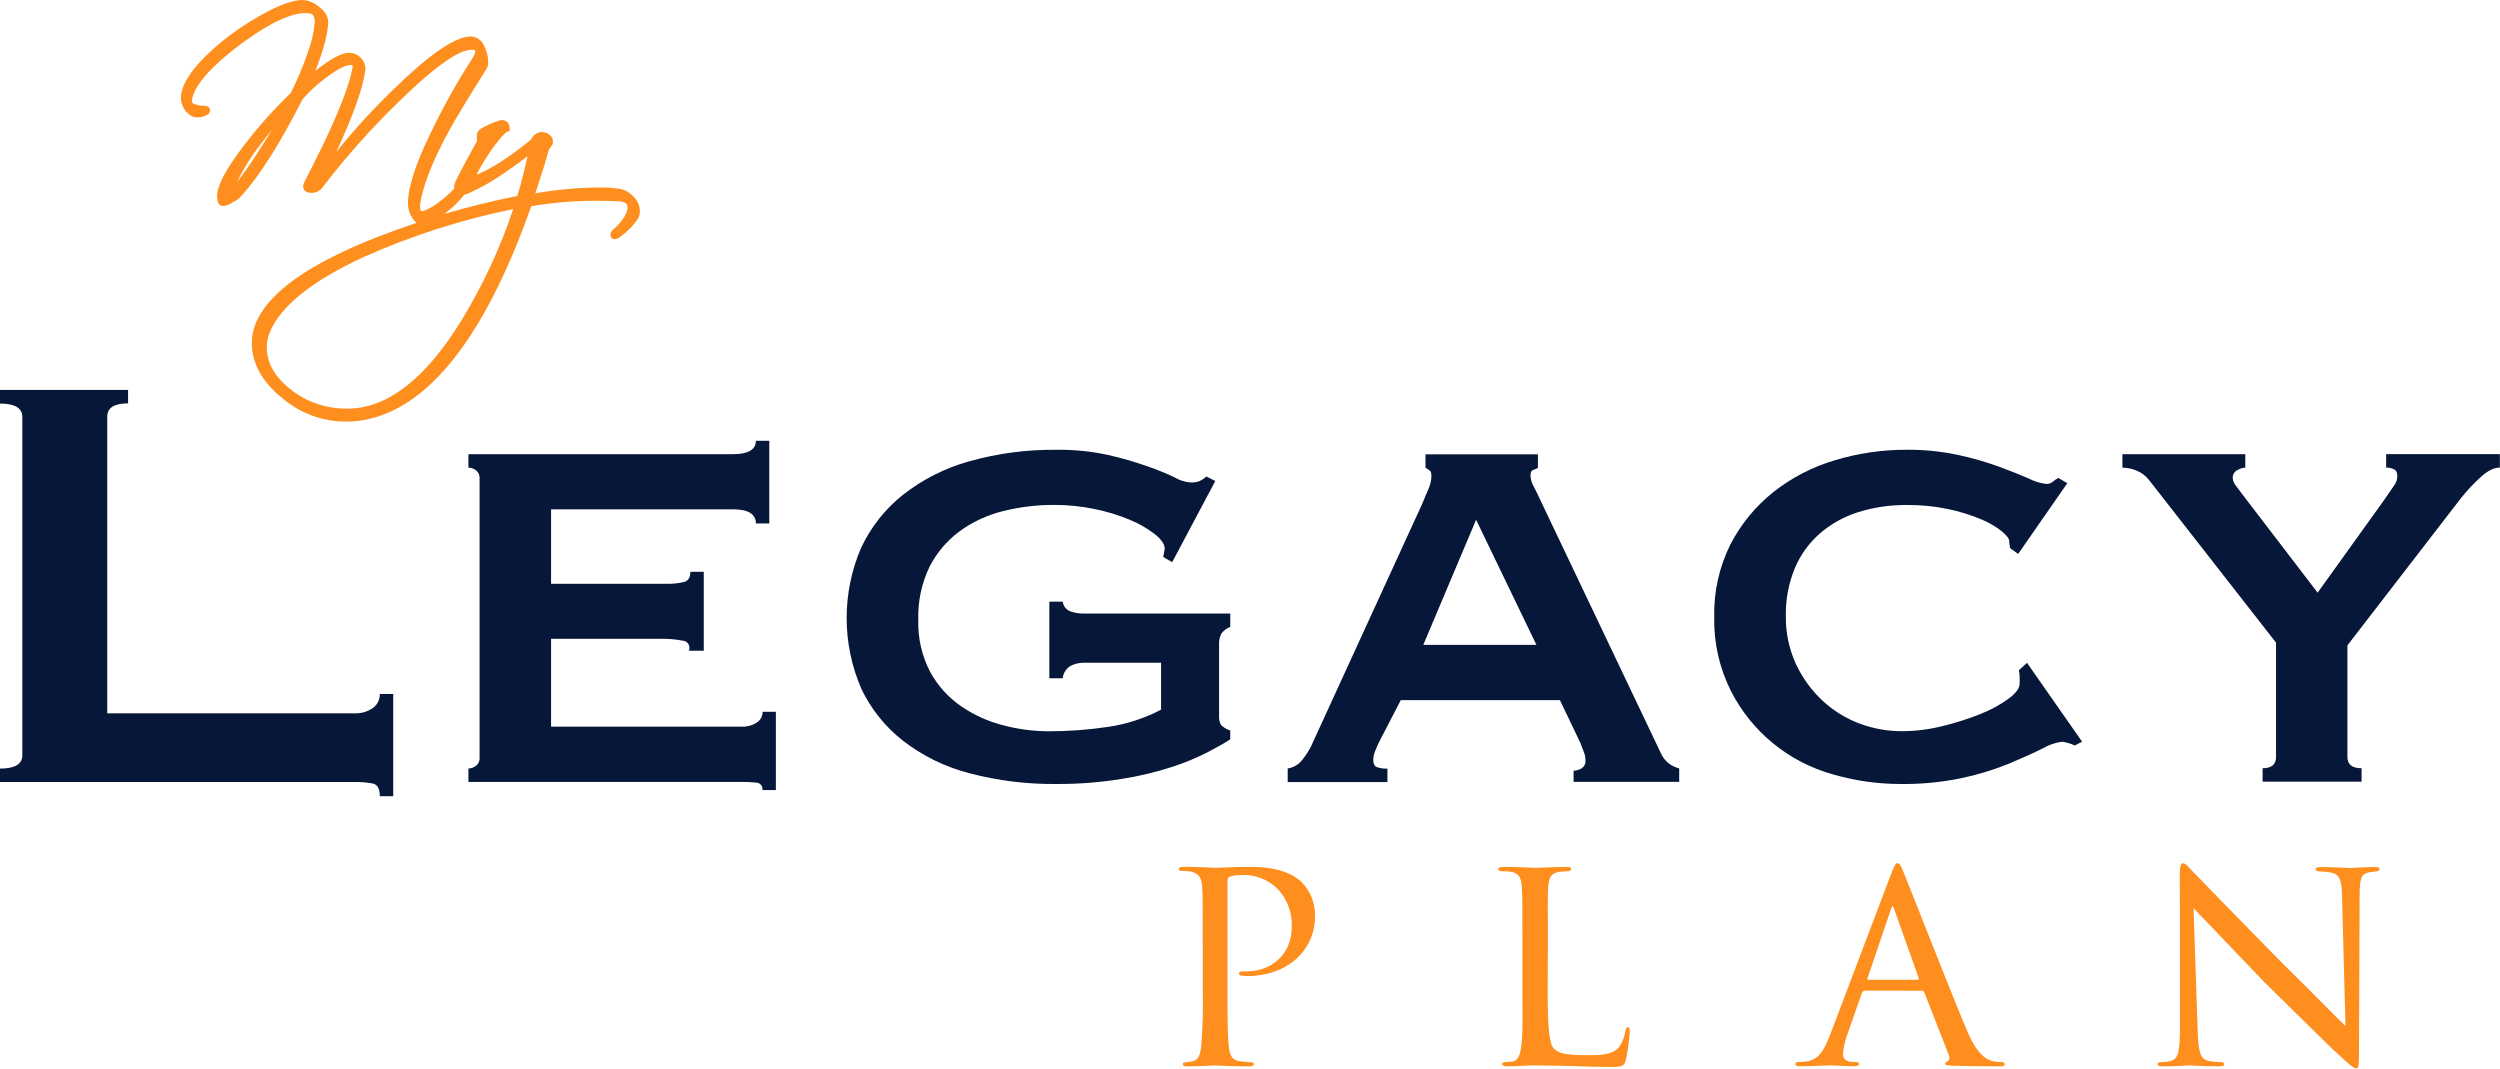
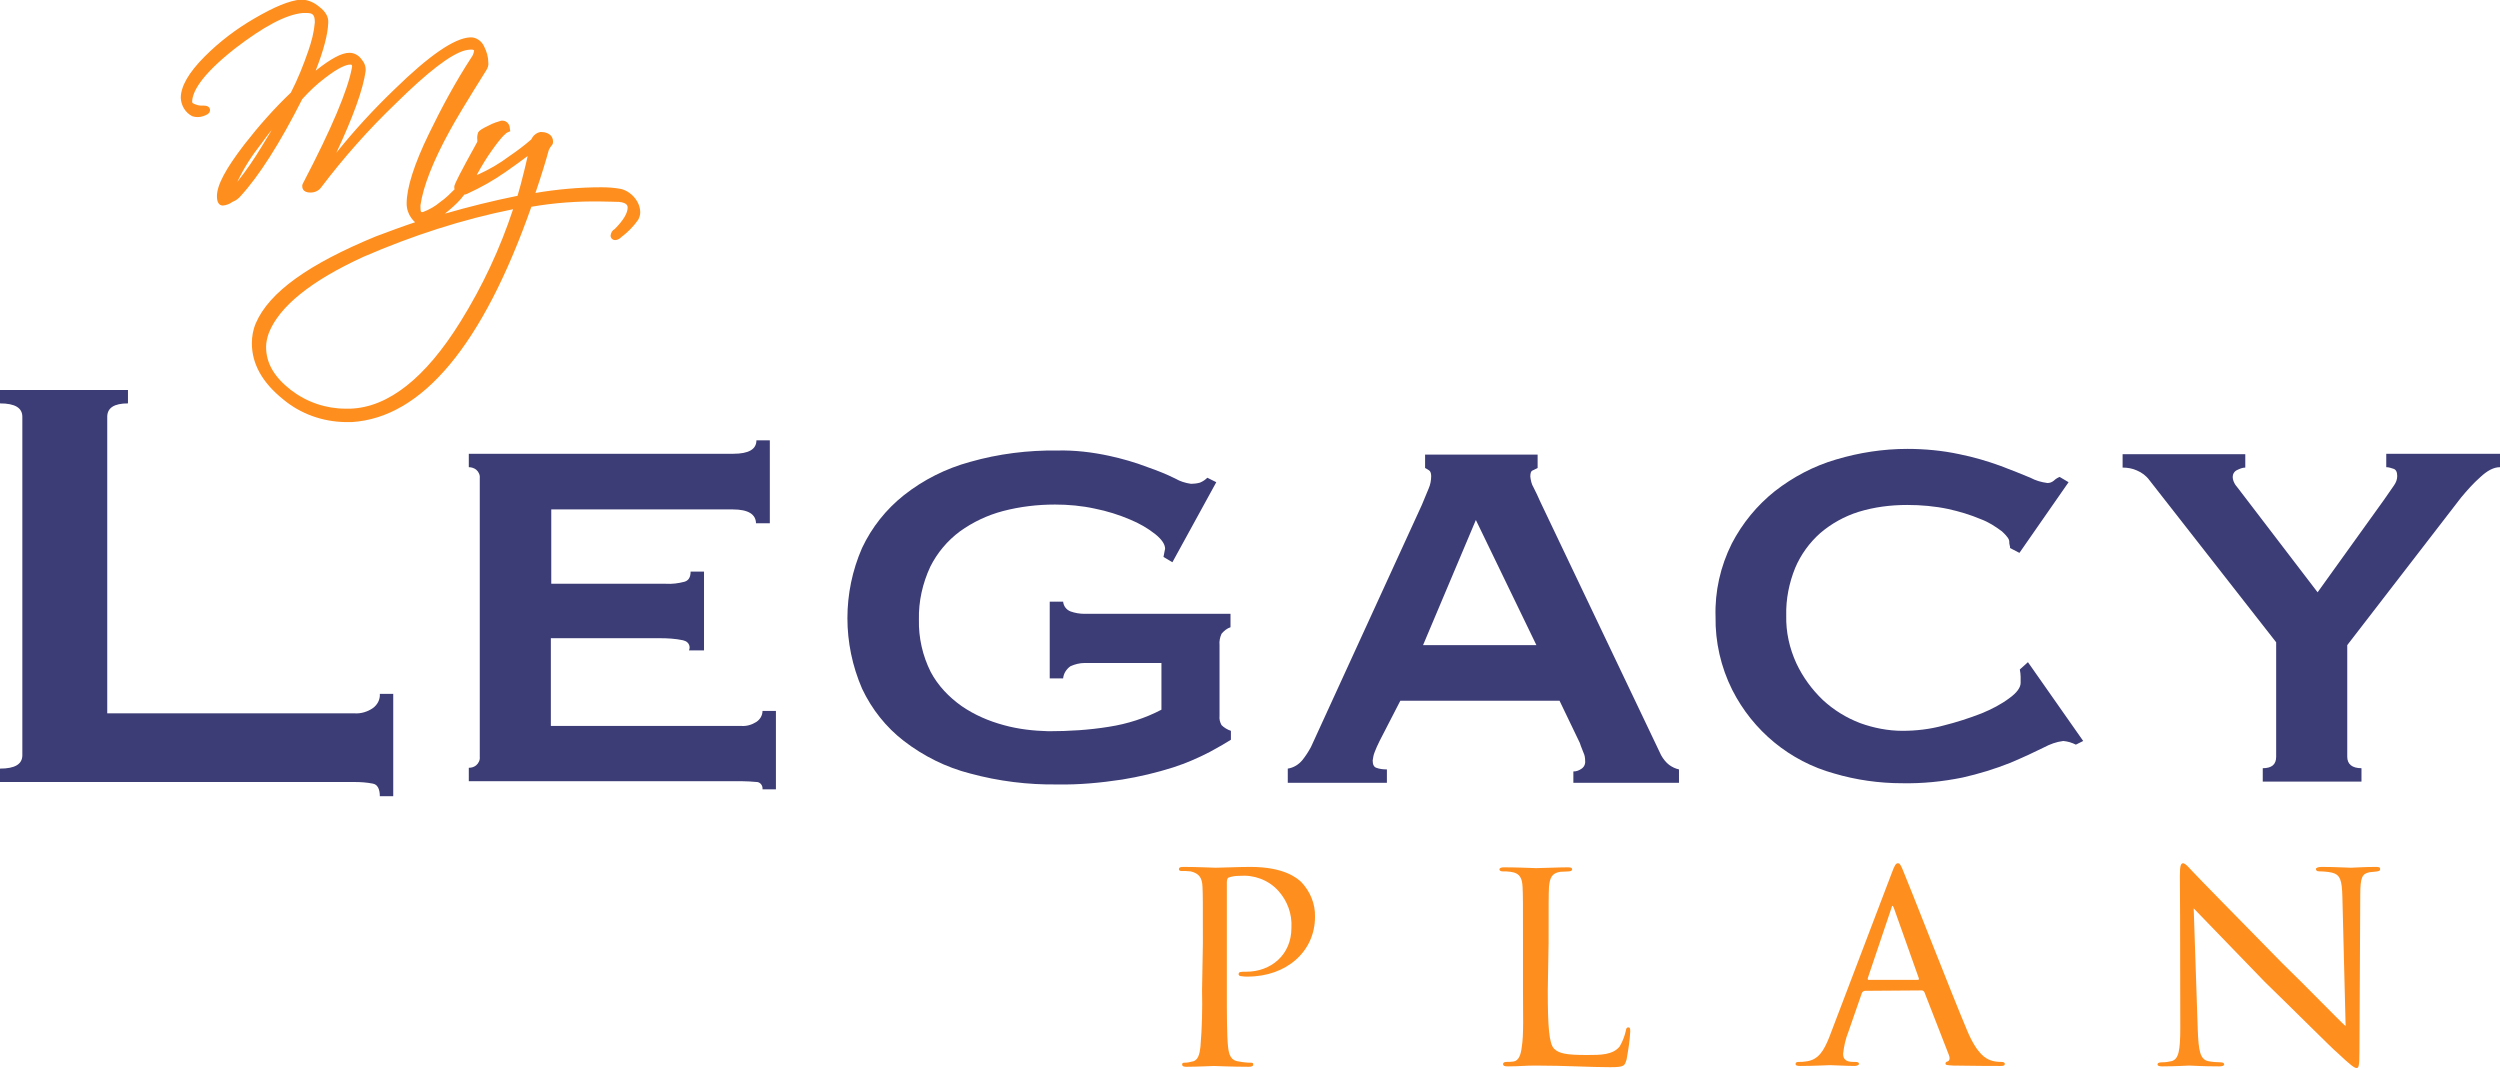
- <svg xmlns="http://www.w3.org/2000/svg" viewBox="0 0 615.44 262.97">
-   <defs>
-     <style>.cls-1{isolation:isolate;}.cls-2{fill:#061739;}.cls-3{fill:#fe8e1e;}</style>
-   </defs>
-   <g id="Layer_2" data-name="Layer 2">
-     <g id="Layer_1-2" data-name="Layer 1">
-       <g id="Layer_2-2" data-name="Layer 2">
-         <g id="Layer_1-2-2" data-name="Layer 1-2">
-           <g class="cls-1">
-             <path class="cls-2" d="M93.5,196q0-2.75-1.74-3.12a22.39,22.39,0,0,0-4.49-.37H0v-3.3q5.5,0,5.5-3.3V102.65q0-3.3-5.5-3.3V96H31.53v3.3q-5.14,0-5.13,3.3v73H87.27a7.37,7.37,0,0,0,4.49-1.28,4.1,4.1,0,0,0,1.74-3.48h3.3V196Z" />
-             <path class="cls-2" d="M186.08,128.86q0-3.48-5.68-3.48H135.66v18.33H163.9a16.68,16.68,0,0,0,4.58-.46q1.47-.46,1.47-2.48h3.3v19.43h-3.67a1.76,1.76,0,0,0-1.47-2.48,27.33,27.33,0,0,0-5.68-.46H135.66v21.63H182.6a6.32,6.32,0,0,0,3.67-1,3.09,3.09,0,0,0,1.47-2.66H191V194.5h-3.3a1.59,1.59,0,0,0-1.47-1.83,30.25,30.25,0,0,0-3.67-.18H115.31v-3.3a3.17,3.17,0,0,0,1.83-.64,2.39,2.39,0,0,0,.92-2.11V117.86a2.4,2.4,0,0,0-.92-2.11,3.19,3.19,0,0,0-1.83-.64v-3.3H180.4q5.68,0,5.68-3.3h3.3v20.35Z" />
-             <path class="cls-2" d="M288.56,138.4l-2.2-1.28q.37-1.83.37-2,0-1.65-2.38-3.58a26.63,26.63,0,0,0-6.23-3.58,45.79,45.79,0,0,0-8.71-2.66,48.31,48.31,0,0,0-9.81-1,51.35,51.35,0,0,0-12.83,1.56,30.45,30.45,0,0,0-10.63,5,24.86,24.86,0,0,0-7.33,8.71,28.08,28.08,0,0,0-2.75,13A26.08,26.08,0,0,0,229,165.44a24.68,24.68,0,0,0,7.61,8.43,32.43,32.43,0,0,0,10.36,4.68,43.82,43.82,0,0,0,11,1.47,97.18,97.18,0,0,0,14.94-1.1,40.69,40.69,0,0,0,12.92-4.22V163.15H266.93a7,7,0,0,0-3.48.83,4,4,0,0,0-1.83,3h-3.3V148.11h3.3a2.93,2.93,0,0,0,1.83,2.38,9.94,9.94,0,0,0,3.48.55h35.93v3.3a4.71,4.71,0,0,0-2.2,1.65,5.46,5.46,0,0,0-.55,2.75v17.42a4.14,4.14,0,0,0,.46,2.29,5.4,5.4,0,0,0,2.29,1.38V182q-1.65,1.1-5.22,3a59.27,59.27,0,0,1-9,3.76,80.29,80.29,0,0,1-12.56,3A97.64,97.64,0,0,1,260.14,193a80.84,80.84,0,0,1-21.54-2.66,45.15,45.15,0,0,1-16.32-8A35.69,35.69,0,0,1,212,169.47a43.77,43.77,0,0,1,0-34.65,36.55,36.55,0,0,1,10.27-13,46.69,46.69,0,0,1,16.32-8.25,76,76,0,0,1,21.54-2.84A56,56,0,0,1,272.79,112a84.47,84.47,0,0,1,9.53,2.75,59.8,59.8,0,0,1,6.78,2.75,9.81,9.81,0,0,0,3.85,1.28,6.64,6.64,0,0,0,2.2-.28,7,7,0,0,0,1.83-1.19l2.2,1.1Z" />
-             <path class="cls-2" d="M317,189.18a5.56,5.56,0,0,0,3.58-2.11,19,19,0,0,0,2.11-3.21L350,124.28q1.1-2.56,1.74-4.12a7.93,7.93,0,0,0,.64-3c0-.73-.16-1.19-.46-1.37s-.64-.4-1-.64v-3.3h27.68v3.3a4.14,4.14,0,0,1-1.19.55c-.43.12-.64.61-.64,1.47a5.92,5.92,0,0,0,.83,2.66q.82,1.56,1.74,3.58L409,185.7a6.66,6.66,0,0,0,2,2.38,8.35,8.35,0,0,0,2.38,1.1v3.3h-26v-2.75a4,4,0,0,0,1.92-.55,2.09,2.09,0,0,0,1-2,5.4,5.4,0,0,0-.37-2q-.37-.91-.92-2.38l-5-10.45H344.84l-5.13,9.9q-.74,1.47-1.19,2.66a6,6,0,0,0-.46,2.11c0,1,.3,1.59.92,1.83a7.06,7.06,0,0,0,2.57.37v3.3H317Zm61.23-30.43-14.85-30.8-13,30.8Z" />
-             <path class="cls-2" d="M494.81,134.91a3.05,3.05,0,0,0-.09-.73,3.78,3.78,0,0,1-.09-.92q0-.92-1.83-2.47a21.22,21.22,0,0,0-5.22-3,44.27,44.27,0,0,0-8-2.47,47.13,47.13,0,0,0-10.08-1,39.05,39.05,0,0,0-12,1.74,26.89,26.89,0,0,0-9.44,5.22,23.38,23.38,0,0,0-6.23,8.62,29.54,29.54,0,0,0-2.2,11.73,27.28,27.28,0,0,0,2.48,11.82,29.2,29.2,0,0,0,6.51,9,27.43,27.43,0,0,0,9.17,5.68A29.53,29.53,0,0,0,468.22,180a41.48,41.48,0,0,0,10.08-1.28,66.73,66.73,0,0,0,9.35-3,31,31,0,0,0,6.88-3.76q2.65-2,2.66-3.67v-1.47A7.83,7.83,0,0,0,497,165l2-1.83,13.57,19.43-1.83.92a9.78,9.78,0,0,0-3.12-.92,12.72,12.72,0,0,0-4.77,1.65q-3.3,1.65-8.34,3.76a68.56,68.56,0,0,1-11.73,3.57A69.93,69.93,0,0,1,467.86,193a59.79,59.79,0,0,1-16.68-2.38A40.22,40.22,0,0,1,426.06,170,38.72,38.72,0,0,1,422,152a38.18,38.18,0,0,1,4-18,39.83,39.83,0,0,1,10.63-12.92,45,45,0,0,1,15.12-7.79,60.44,60.44,0,0,1,17.51-2.57A58.86,58.86,0,0,1,482.06,112a76.53,76.53,0,0,1,10.17,2.93q4.4,1.65,7.33,2.93a12.43,12.43,0,0,0,4.22,1.28,2.32,2.32,0,0,0,1.56-.55,6.72,6.72,0,0,1,1.38-.92l2.2,1.28-12.1,17.42Z" />
-             <path class="cls-2" d="M529.09,118.23a7.4,7.4,0,0,0-3.12-2.38,9.42,9.42,0,0,0-3.48-.73v-3.3h30.25v3.3a4.07,4.07,0,0,0-2,.64,2,2,0,0,0-1.1,1.74,3.15,3.15,0,0,0,.73,2q.73.92,1.65,2.2l18.52,24.2,16.32-22.73,2.47-3.58a4,4,0,0,0,.83-2.29c0-1-.31-1.59-.92-1.83a4.94,4.94,0,0,0-1.83-.37v-3.3h28v3.3q-2.2,0-4.86,2.47a44.26,44.26,0,0,0-4.67,5l-28,36.3v27.5q0,2.75,3.48,2.75v3.3H557v-3.3q3.3,0,3.3-2.75V158.2Z" />
+ <svg xmlns="http://www.w3.org/2000/svg" version="1.1" id="Layer_1" x="0px" y="0px" viewBox="0 0 615.4 263" style="enable-background:new 0 0 615.4 263;" xml:space="preserve">
+   <style type="text/css">
+ 	.st0{fill:#3C3C77;}
+ 	.st1{fill:#FE8E1E;}
+ </style>
+   <g id="Layer_2_1_">
+     <g id="Layer_1-2">
+       <g id="Layer_2-2">
+         <g id="Layer_1-2-2">
+           <g>
+             <path class="st0" d="M93.5,196c0-1.8-0.6-2.9-1.7-3.1c-1.5-0.3-3-0.4-4.5-0.4H0v-3.3c3.7,0,5.5-1.1,5.5-3.3v-83.3       c0-2.2-1.8-3.3-5.5-3.3V96h31.5v3.3c-3.4,0-5.1,1.1-5.1,3.3v73h60.9c1.6,0.1,3.2-0.4,4.5-1.3c1.1-0.8,1.8-2.1,1.7-3.5h3.3V196       H93.5z" />
+             <path class="st0" d="M186.1,128.9c0-2.3-1.9-3.5-5.7-3.5h-44.7v18.3h28.2c1.5,0.1,3.1-0.1,4.6-0.5c1-0.3,1.5-1.1,1.5-2.5h3.3       v19.4h-3.7c0.4-0.9,0-1.9-0.9-2.3c-0.2-0.1-0.4-0.1-0.6-0.2c-1.9-0.4-3.8-0.5-5.7-0.5h-26.8v21.6h46.9c1.3,0.1,2.6-0.3,3.7-1       c0.9-0.6,1.5-1.6,1.5-2.7h3.3v19.3h-3.3c0.1-0.9-0.5-1.7-1.3-1.8c0,0-0.1,0-0.1,0c-1.2-0.1-2.4-0.2-3.7-0.2h-67.2v-3.3       c0.7,0,1.3-0.2,1.8-0.6c0.6-0.5,1-1.3,0.9-2.1v-68.6c0.1-0.8-0.3-1.6-0.9-2.1c-0.5-0.4-1.2-0.6-1.8-0.6v-3.3h65.1       c3.8,0,5.7-1.1,5.7-3.3h3.3v20.4H186.1z" />
+             <path class="st0" d="M288.6,138.4l-2.2-1.3c0.2-1.2,0.4-1.9,0.4-2c0-1.1-0.8-2.3-2.4-3.6c-1.9-1.5-4-2.7-6.2-3.6       c-2.8-1.2-5.7-2.1-8.7-2.7c-3.2-0.7-6.5-1-9.8-1c-4.3,0-8.6,0.5-12.8,1.6c-3.8,1-7.4,2.7-10.6,5c-3.1,2.3-5.6,5.3-7.3,8.7       c-1.9,4.1-2.9,8.5-2.8,13c-0.1,4.5,0.9,8.9,2.9,12.9c1.8,3.4,4.5,6.2,7.6,8.4c3.2,2.2,6.7,3.7,10.4,4.7c3.6,1,7.3,1.4,11,1.5       c5,0,10-0.3,14.9-1.1c4.5-0.7,8.9-2.1,12.9-4.2v-11.5h-18.9c-1.2,0-2.4,0.3-3.5,0.8c-1,0.7-1.7,1.8-1.8,3h-3.3v-18.9h3.3       c0.1,1.1,0.8,2,1.8,2.4c1.1,0.4,2.3,0.6,3.5,0.6h35.9v3.3c-0.9,0.3-1.6,0.9-2.2,1.6c-0.4,0.9-0.6,1.8-0.5,2.8v17.4       c-0.1,0.8,0.1,1.6,0.5,2.3c0.6,0.6,1.4,1.1,2.3,1.4v2.2c-1.1,0.7-2.8,1.7-5.2,3c-2.9,1.5-5.9,2.8-9,3.8       c-4.1,1.3-8.3,2.3-12.6,3c-5.3,0.8-10.6,1.3-15.9,1.2c-7.3,0.1-14.5-0.8-21.5-2.7c-5.9-1.5-11.5-4.3-16.3-8       c-4.4-3.4-7.9-7.8-10.3-12.9c-4.8-11.1-4.8-23.6,0-34.6c2.4-5.1,5.9-9.5,10.3-13c4.8-3.8,10.4-6.6,16.3-8.2       c7-2,14.3-2.9,21.5-2.8c4.3-0.1,8.5,0.4,12.7,1.3c3.2,0.7,6.4,1.6,9.5,2.8c2.3,0.8,4.6,1.7,6.8,2.8c1.2,0.7,2.5,1.1,3.9,1.3       c0.7,0,1.5-0.1,2.2-0.3c0.7-0.3,1.3-0.7,1.8-1.2l2.2,1.1L288.6,138.4z" />
+             <path class="st0" d="M317,189.2c1.4-0.2,2.7-1,3.6-2.1c0.8-1,1.5-2.1,2.1-3.2l27.3-59.6c0.7-1.7,1.3-3.1,1.7-4.1       c0.4-0.9,0.6-2,0.6-3c0-0.7-0.2-1.2-0.5-1.4s-0.6-0.4-1-0.6v-3.3h27.7v3.3c-0.4,0.2-0.8,0.4-1.2,0.6c-0.4,0.1-0.6,0.6-0.6,1.5       c0.1,0.9,0.3,1.9,0.8,2.7c0.5,1,1.1,2.2,1.7,3.6l29.7,62.3c0.5,0.9,1.2,1.8,2,2.4c0.7,0.5,1.5,0.9,2.4,1.1v3.3h-26v-2.8       c0.7,0,1.3-0.2,1.9-0.6c0.7-0.4,1.1-1.2,1-2c0-0.7-0.1-1.4-0.4-2c-0.2-0.6-0.6-1.4-0.9-2.4l-5-10.4h-39.2l-5.1,9.9       c-0.5,1-0.9,1.9-1.2,2.7c-0.3,0.7-0.4,1.4-0.5,2.1c0,1,0.3,1.6,0.9,1.8c0.8,0.3,1.7,0.4,2.6,0.4v3.3H317V189.2z M378.2,158.8       l-14.9-30.8l-13,30.8H378.2z" />
+             <path class="st0" d="M494.8,134.9c0-0.2,0-0.5-0.1-0.7c-0.1-0.3-0.1-0.6-0.1-0.9c0-0.6-0.6-1.4-1.8-2.5c-1.6-1.2-3.3-2.3-5.2-3       c-2.6-1.1-5.3-1.9-8-2.5c-3.3-0.7-6.7-1-10.1-1c-4.1,0-8.1,0.5-12,1.7c-3.5,1.1-6.7,2.9-9.4,5.2c-2.7,2.4-4.8,5.3-6.2,8.6       c-1.5,3.7-2.3,7.7-2.2,11.7c-0.1,4.1,0.8,8.1,2.5,11.8c1.6,3.4,3.8,6.4,6.5,9c2.7,2.5,5.8,4.4,9.2,5.7       c3.3,1.2,6.9,1.9,10.4,1.9c3.4,0,6.8-0.4,10.1-1.3c3.2-0.8,6.3-1.8,9.4-3c2.4-1,4.8-2.2,6.9-3.8c1.8-1.3,2.7-2.6,2.7-3.7v-1.5       c0-0.6-0.1-1.2-0.2-1.8l2-1.8l13.6,19.4l-1.8,0.9c-1-0.5-2-0.8-3.1-0.9c-1.7,0.2-3.3,0.8-4.8,1.6c-2.2,1.1-5,2.4-8.3,3.8       c-3.8,1.5-7.7,2.7-11.7,3.6c-4.9,1-9.9,1.5-14.9,1.4c-5.6,0-11.3-0.8-16.7-2.4c-10.9-3-20-10.5-25.1-20.6       c-2.8-5.6-4.2-11.8-4.1-18c-0.2-6.2,1.2-12.4,4-18c2.6-5,6.2-9.4,10.6-12.9c4.5-3.5,9.6-6.2,15.1-7.8       c5.7-1.7,11.6-2.6,17.5-2.6c4.3,0,8.6,0.4,12.8,1.3c3.5,0.7,6.9,1.7,10.2,2.9c2.9,1.1,5.4,2.1,7.3,2.9c1.3,0.7,2.7,1.1,4.2,1.3       c0.6,0,1.1-0.2,1.6-0.6c0.4-0.4,0.9-0.7,1.4-0.9l2.2,1.3l-12.1,17.4L494.8,134.9z" />
+             <path class="st0" d="M529.1,118.2c-0.8-1.1-1.9-1.9-3.1-2.4c-1.1-0.5-2.3-0.7-3.5-0.7v-3.3h30.2v3.3c-0.7,0-1.4,0.3-2,0.6       c-0.7,0.3-1.1,1-1.1,1.7c0,0.7,0.3,1.4,0.7,2c0.5,0.6,1,1.3,1.7,2.2l18.5,24.2l16.3-22.7l2.5-3.6c0.5-0.7,0.8-1.5,0.8-2.3       c0-1-0.3-1.6-0.9-1.8c-0.6-0.2-1.2-0.4-1.8-0.4v-3.3h28v3.3c-1.5,0-3.1,0.8-4.9,2.5c-1.7,1.5-3.2,3.2-4.7,5l-28,36.3v27.5       c0,1.8,1.2,2.8,3.5,2.8v3.3H557v-3.3c2.2,0,3.3-0.9,3.3-2.8v-28.2L529.1,118.2z" />
          </g>
-           <path class="cls-3" d="M152.81,46.53a28.87,28.87,0,0,0-4.79-.38,97.79,97.79,0,0,0-16.23,1.43c1.47-4.42,2.58-8,3.29-10.6a6.18,6.18,0,0,1,.8-1.24l.15-.18.05-.23a2.15,2.15,0,0,0-.44-1.82,3,3,0,0,0-2.35-1H133a3.23,3.23,0,0,0-2.22,1.78,60,60,0,0,1-5.49,4.18,40.63,40.63,0,0,1-7.72,4.46h-.19a1.57,1.57,0,0,1,.06-.23,54.44,54.44,0,0,1,3.57-5.83c2.62-3.69,3.6-4.31,3.84-4.41l.67-.29-.07-.72a1.84,1.84,0,0,0-1.79-1.89h-.34a15.46,15.46,0,0,0-2.91,1.1c-1.95.85-2.5,1.29-2.81,1.81a3.63,3.63,0,0,0-.18,1.77v.5c-4.59,8.28-5.38,10.06-5.55,10.65a1.71,1.71,0,0,0,0,1,27.32,27.32,0,0,1-3.5,3.12A14.32,14.32,0,0,1,104.07,52a1.43,1.43,0,0,1-.32,0c-.08,0-.33,0-.33-1a3.6,3.6,0,0,1,0-.7c.7-4.68,3.1-10.77,7.14-18.12,1.51-2.78,4.4-7.58,9.12-15.09a3,3,0,0,0,.5-1.94,8.61,8.61,0,0,0-1-3.87,3.63,3.63,0,0,0-3.5-2.3c-3.86.2-10.12,4.52-18.6,12.82A165,165,0,0,0,82.79,37.39c4.18-9,6.58-15.74,7.15-20.13a3.75,3.75,0,0,0-1-2.9A4,4,0,0,0,86,13c-1.88,0-4.52,1.39-8.35,4.43,2-5.09,3-9,3.14-11.78.08-1.46-.66-2.77-2.28-4A6.83,6.83,0,0,0,74.37,0h-.28c-2.8.2-6.63,1.76-11.4,4.64A61.89,61.89,0,0,0,50.43,14c-4,4-5.89,7.36-5.89,10.2a5.23,5.23,0,0,0,2.81,4.48,4.1,4.1,0,0,0,2.67,0c.55-.16,1.69-.51,1.69-1.51,0-.12,0-1.15-1.47-1.15H49.6a4.87,4.87,0,0,1-1.52-.34c-.56-.18-.82-.42-.82-.57,0-2.23,1.83-6.32,10.58-13.16,6.87-5.3,12.43-8.26,16.61-8.72a9.39,9.39,0,0,1,.94,0c1.48,0,2.09.33,2.09,2.35a27.26,27.26,0,0,1-1.59,7,75.89,75.89,0,0,1-4.31,10.31,113.33,113.33,0,0,0-11.36,12.7c-4.69,6.14-6.78,10.08-6.78,12.78,0,1.55.5,2.34,1.49,2.34a4.58,4.58,0,0,0,2.34-.91,5.43,5.43,0,0,0,2-1.42c4.53-4.9,9.65-13,15.21-23.94a34.16,34.16,0,0,1,5.61-5.18C83.61,16.57,85.42,16,86.34,16a.69.69,0,0,1,.41.08,1.22,1.22,0,0,1,0,.76c-1,5.42-5,14.86-11.89,28.08l-.08.22-.05.18a1.78,1.78,0,0,0-.1.55c0,.38.14,1.61,2,1.61a3.24,3.24,0,0,0,2.64-1.18A190.47,190.47,0,0,1,97.74,25.46c7.82-7.69,13.52-12.05,17-13a5.68,5.68,0,0,1,1.44-.21c.83,0,.83.18.83.34a3.92,3.92,0,0,1-.69,1.71A171.17,171.17,0,0,0,105.89,33c-3.69,7.62-5.52,13.42-5.46,17.24a6.38,6.38,0,0,0,1.13,3.51,4.28,4.28,0,0,0,1,1.11q-4.92,1.64-9.73,3.51C76,65,66.27,71.87,63,79.46a12.8,12.8,0,0,0-1,5c0,5.08,2.61,9.71,7.74,13.75A23.92,23.92,0,0,0,85,103.77h1.56c17.3-1.11,32.18-18.93,44.22-53A93.09,93.09,0,0,1,148,49.44c1.93,0,3.39.06,4.42.12,2.07.19,2.07,1.06,2.07,1.44,0,1.44-1.09,3.21-3.23,5.26a2,2,0,0,0-1,1.56,1.07,1.07,0,0,0,1.08,1.06h0a2.2,2.2,0,0,0,1.52-.74,16.17,16.17,0,0,0,4.16-4.26,3.47,3.47,0,0,0,.5-1.85C157.6,49.42,155.09,47,152.81,46.53Zm-38.54,1.41a3.58,3.58,0,0,0,.67-.16,54.76,54.76,0,0,0,9.51-5.4c2-1.36,3.84-2.68,5.42-3.93-.17.8-.39,1.79-.69,3-.68,2.88-1.27,5.06-1.85,6.79-6,1.2-12,2.67-17.88,4.41.36-.28.71-.57,1.07-.88A22.81,22.81,0,0,0,114.27,47.94Zm12.07,3.53a133.54,133.54,0,0,1-12.87,27.61c-8.6,13.92-17.75,21.15-27.2,21.5H85.21A21.74,21.74,0,0,1,71.73,96c-4.08-3.15-6.06-6.61-6.06-10.59a9.74,9.74,0,0,1,.72-3.53C69,75.4,76.81,69.11,89.74,63.18a176.08,176.08,0,0,1,36.63-11.71ZM66.91,32q-1.11,1.86-2.54,4.08a99.3,99.3,0,0,1-6,8.73,49.46,49.46,0,0,1,5.9-9.42Q65.61,33.56,66.91,32Z" />
-           <g class="cls-1">
-             <g class="cls-1">
-               <path class="cls-3" d="M296.08,232.2c0-10.54,0-11.91-.15-14s-.76-3.21-2.9-3.67a23.18,23.18,0,0,0-2.37-.15c-.15,0-.46-.15-.46-.38,0-.46.38-.61,1.07-.61,3.28,0,7.48.23,7.94.23,1.6,0,5.5-.23,8.63-.23,8.4,0,11.45,2.75,12.52,3.67a11.64,11.64,0,0,1,3.36,8.55c0,8.48-7,14.66-16.57,14.66a9.76,9.76,0,0,1-1.45-.08c-.31,0-.69-.15-.69-.46,0-.61.46-.61,1.91-.61,6,0,11.07-4.12,11.07-10.84a12.74,12.74,0,0,0-3.28-9.24,11.65,11.65,0,0,0-9.47-3.59,7.44,7.44,0,0,0-2.6.38c-.38.15-.46.69-.46,1.22V243.5c0,5.88,0,11.38.31,14.13.23,1.83.61,3.36,2.67,3.59a25.58,25.58,0,0,0,3.05.31c.31,0,.46.15.46.38,0,.38-.31.61-1.07.61-4,0-8.25-.23-8.63-.23-.08,0-4.58.23-6.72.23-.69,0-1.07-.15-1.07-.61,0-.23.15-.38.53-.38a9.62,9.62,0,0,0,2-.31c1.37-.23,1.76-1.76,2-3.59a137.38,137.38,0,0,0,.38-14Z" />
-               <path class="cls-3" d="M381,243.8c0,8.78.31,13.21,1.6,14.43,1.22,1.07,2.75,1.53,8,1.53,3.36,0,6.41,0,8.09-2.14a9.82,9.82,0,0,0,1.45-3.82c.08-.61.23-.92.61-.92s.46.23.46,1a49,49,0,0,1-.92,6.87c-.46,1.53-.38,1.91-4,1.91-5.19,0-10.92-.38-18.55-.38-2.52,0-4,.23-6.72.23-.76,0-1.22-.15-1.22-.61,0-.23.23-.46.84-.46a7.45,7.45,0,0,0,1.83-.15c1.3-.23,1.76-1.76,2-3.59.46-2.9.31-8.17.31-14V232.2c0-10.08,0-11.76-.15-13.82s-.46-3.51-3.05-3.82a14.76,14.76,0,0,0-1.91-.08c-.53,0-.84-.23-.84-.54s.38-.53,1.15-.53c3.21,0,7.79.23,7.94.23,1.07,0,5.73-.23,7.86-.23.76,0,1,.23,1,.53s-.38.54-.84.54-1.3.08-2.06.15c-2.14.31-2.6,1.53-2.75,3.74-.15,2.06-.08,3.74-.08,13.82Z" />
-               <path class="cls-3" d="M459.1,243.88a.8.8,0,0,0-.76.61L455,254a19.26,19.26,0,0,0-1.3,5.42c0,1.37.84,2,2.52,2h.53c.69,0,.92.23.92.53s-.61.54-1.15.54c-1.68,0-5.19-.23-6-.23s-4.12.23-7.33.23c-.84,0-1.22-.15-1.22-.54s.31-.53.92-.53a10.78,10.78,0,0,0,1.53-.08c3.28-.31,4.58-2.83,5.88-6l15.27-40.24c.84-2.21,1.07-2.6,1.6-2.6.38,0,.69.3,1.53,2.44,1.07,2.52,11.45,29.17,15.5,38.71,2.52,6,4.73,7,5.8,7.41a7.28,7.28,0,0,0,2.6.38c.54,0,.92.15.92.53s-.3.54-1.14.54-6.49,0-11.61-.15c-1.45-.08-1.91-.15-1.91-.53a.64.64,0,0,1,.54-.53c.31-.15.76-.54.31-1.68l-6-15.35a.68.68,0,0,0-.61-.38Zm13-2.67c.31,0,.31-.23.23-.46l-6-16.87c-.38-1.07-.46-1.07-.84,0l-5.73,16.87c-.15.31,0,.46.15.46Z" />
-               <path class="cls-3" d="M536.61,215.63c0-2.37.23-3.13.84-3.13s1.83,1.53,2.37,2.06c.69.76,11.3,11.61,22,22.52,6,5.8,13.59,13.67,15.58,15.5l-.84-31.76c-.08-4.12-.53-5.5-2.6-6a19.22,19.22,0,0,0-3-.3c-.76,0-.92-.31-.92-.61s.61-.46,1.37-.46c3.28,0,6.49.23,7.18.23s3.13-.23,6.11-.23c.84,0,1.07.08,1.07.46s-.23.53-.69.61-1.07.08-1.91.23c-1.76.38-2.29,1.15-2.29,5.73l-.15,38.33c0,3.82-.15,4.2-.69,4.2s-1.3-.54-5-4c-.31-.15-10.92-10.69-17.56-17.18L540,223.57l1,29.85c.15,5.27.61,7.25,2.52,7.71a13.2,13.2,0,0,0,3.13.31c.61,0,.92.23.92.53s-.38.54-1.22.54c-4.12,0-6.87-.23-7.41-.23s-3.36.23-6.64.23c-.69,0-1.15-.08-1.15-.54,0-.31.31-.53,1.07-.53a7.63,7.63,0,0,0,2.37-.31c1.68-.53,2.06-2.6,2.06-8.17C536.61,216.54,536.69,228.3,536.61,215.63Z" />
+           <path class="st1" d="M152.8,46.5c-1.6-0.3-3.2-0.4-4.8-0.4c-5.4,0-10.9,0.5-16.2,1.4c1.5-4.4,2.6-8,3.3-10.6      c0.2-0.4,0.5-0.9,0.8-1.2l0.1-0.2l0.1-0.2c0.1-0.6,0-1.3-0.4-1.8c-0.6-0.7-1.5-1-2.4-1H133c-1,0.2-1.8,0.9-2.2,1.8      c-1.7,1.5-3.6,2.9-5.5,4.2c-2.4,1.8-5,3.3-7.7,4.5h-0.2c0-0.1,0-0.2,0.1-0.2c1.1-2,2.3-4,3.6-5.8c2.6-3.7,3.6-4.3,3.8-4.4      l0.7-0.3l-0.1-0.7c0-1-0.8-1.9-1.8-1.9c0,0,0,0,0,0h-0.3c-1,0.3-2,0.6-2.9,1.1c-1.9,0.9-2.5,1.3-2.8,1.8      c-0.2,0.6-0.3,1.2-0.2,1.8v0.5c-4.6,8.3-5.4,10.1-5.6,10.7c-0.1,0.3-0.1,0.7,0,1c-1.1,1.1-2.2,2.2-3.5,3.1      c-1.3,1.1-2.7,1.9-4.3,2.5c-0.1,0-0.2,0-0.3,0c-0.1,0-0.3,0-0.3-1c0-0.2,0-0.5,0-0.7c0.7-4.7,3.1-10.8,7.1-18.1      c1.5-2.8,4.4-7.6,9.1-15.1c0.4-0.6,0.6-1.3,0.5-1.9c0-1.4-0.4-2.7-1-3.9c-0.6-1.4-2-2.4-3.5-2.3c-3.9,0.2-10.1,4.5-18.6,12.8      c-5.1,4.9-9.9,10.1-14.3,15.6c4.2-9,6.6-15.7,7.2-20.1c0.1-1.1-0.3-2.1-1-2.9C88.2,13.5,87.1,13,86,13c-1.9,0-4.5,1.4-8.3,4.4      c2-5.1,3-9,3.1-11.8c0.1-1.5-0.7-2.8-2.3-4c-1.2-1-2.6-1.6-4.1-1.7h-0.3c-2.8,0.2-6.6,1.8-11.4,4.6c-4.5,2.6-8.6,5.7-12.3,9.4      c-4,4-5.9,7.4-5.9,10.2c0.1,1.9,1.1,3.6,2.8,4.5c0.9,0.3,1.8,0.3,2.7,0c0.5-0.2,1.7-0.5,1.7-1.5c0-0.1,0-1.1-1.5-1.1h-0.6      c-0.5,0-1-0.1-1.5-0.3c-0.6-0.2-0.8-0.4-0.8-0.6c0-2.2,1.8-6.3,10.6-13.2c6.9-5.3,12.4-8.3,16.6-8.7c0.3,0,0.6,0,0.9,0      c1.5,0,2.1,0.3,2.1,2.3c-0.2,2.4-0.8,4.7-1.6,7c-1.2,3.5-2.6,7-4.3,10.3c-4.1,3.9-7.9,8.2-11.4,12.7c-4.7,6.1-6.8,10.1-6.8,12.8      c0,1.5,0.5,2.3,1.5,2.3c0.8-0.1,1.7-0.4,2.3-0.9c0.8-0.3,1.5-0.8,2-1.4c4.5-4.9,9.7-13,15.2-23.9c1.7-1.9,3.6-3.7,5.6-5.2      c3.5-2.7,5.3-3.3,6.2-3.3c0.1,0,0.3,0,0.4,0.1c0.1,0.2,0.1,0.5,0,0.8c-1,5.4-5,14.9-11.9,28.1l-0.1,0.2l-0.1,0.2      c-0.1,0.2-0.1,0.4-0.1,0.5c0,0.4,0.1,1.6,2,1.6c1,0,2-0.4,2.6-1.2c5.6-7.4,11.8-14.4,18.5-20.8c7.8-7.7,13.5-12.1,17-13      c0.5-0.1,1-0.2,1.4-0.2c0.8,0,0.8,0.2,0.8,0.3c-0.1,0.6-0.3,1.2-0.7,1.7c-3.9,6-7.3,12.3-10.4,18.7c-3.7,7.6-5.5,13.4-5.5,17.2      c0,1.3,0.4,2.5,1.1,3.5c0.3,0.4,0.6,0.8,1,1.1c-3.3,1.1-6.5,2.3-9.7,3.5C76,65,66.3,71.9,63,79.5c-0.7,1.6-1,3.3-1,5      c0,5.1,2.6,9.7,7.7,13.8c4.3,3.6,9.7,5.5,15.3,5.6h1.6c17.3-1.1,32.2-18.9,44.2-53c5.7-1,11.5-1.4,17.2-1.3      c1.9,0,3.4,0.1,4.4,0.1c2.1,0.2,2.1,1.1,2.1,1.4c0,1.4-1.1,3.2-3.2,5.3c-0.6,0.3-0.9,0.9-1,1.6c0,0.6,0.5,1.1,1.1,1.1      c0,0,0,0,0,0l0,0c0.6,0,1.1-0.3,1.5-0.7c1.6-1.2,3-2.6,4.2-4.3c0.3-0.6,0.5-1.2,0.5-1.8C157.6,49.4,155.1,47,152.8,46.5z       M114.3,47.9c0.2,0,0.5-0.1,0.7-0.2c3.3-1.5,6.5-3.3,9.5-5.4c2-1.4,3.8-2.7,5.4-3.9c-0.2,0.8-0.4,1.8-0.7,3      c-0.7,2.9-1.3,5.1-1.8,6.8c-6,1.2-12,2.7-17.9,4.4c0.4-0.3,0.7-0.6,1.1-0.9C111.9,50.6,113.2,49.4,114.3,47.9z M126.3,51.5      c-3.2,9.7-7.5,18.9-12.9,27.6c-8.6,13.9-17.8,21.2-27.2,21.5h-1.1c-4.9,0-9.6-1.6-13.5-4.6c-4.1-3.2-6.1-6.6-6.1-10.6      c0-1.2,0.3-2.4,0.7-3.5c2.6-6.5,10.4-12.8,23.3-18.7C101.5,58,113.8,54,126.3,51.5L126.3,51.5z M66.9,32      c-0.7,1.2-1.6,2.6-2.5,4.1c-1.8,3-3.8,5.9-6,8.7c1.6-3.4,3.6-6.5,5.9-9.4C65.2,34.2,66,33,66.9,32z" />
+           <g>
+             <g>
+               <path class="st1" d="M296.1,232.2c0-10.5,0-11.9-0.1-14s-0.8-3.2-2.9-3.7c-0.8-0.1-1.6-0.1-2.4-0.1c-0.1,0-0.5-0.1-0.5-0.4        c0-0.5,0.4-0.6,1.1-0.6c3.3,0,7.5,0.2,7.9,0.2c1.6,0,5.5-0.2,8.6-0.2c8.4,0,11.5,2.8,12.5,3.7c2.2,2.3,3.5,5.4,3.4,8.6        c0,8.5-7,14.7-16.6,14.7c-0.5,0-1,0-1.5-0.1c-0.3,0-0.7-0.1-0.7-0.5c0-0.6,0.5-0.6,1.9-0.6c6,0,11.1-4.1,11.1-10.8        c0.2-3.4-1-6.7-3.3-9.2c-2.4-2.6-5.9-3.9-9.5-3.6c-0.9,0-1.8,0.1-2.6,0.4c-0.4,0.1-0.5,0.7-0.5,1.2v26.4        c0,5.9,0,11.4,0.3,14.1c0.2,1.8,0.6,3.4,2.7,3.6c1,0.2,2,0.3,3,0.3c0.3,0,0.5,0.1,0.5,0.4c0,0.4-0.3,0.6-1.1,0.6        c-4,0-8.2-0.2-8.6-0.2c-0.1,0-4.6,0.2-6.7,0.2c-0.7,0-1.1-0.1-1.1-0.6c0-0.2,0.1-0.4,0.5-0.4c0.7,0,1.3-0.1,2-0.3        c1.4-0.2,1.8-1.8,2-3.6c0.4-4.7,0.5-9.3,0.4-14L296.1,232.2z" />
+               <path class="st1" d="M381,243.8c0,8.8,0.3,13.2,1.6,14.4c1.2,1.1,2.8,1.5,8,1.5c3.4,0,6.4,0,8.1-2.1c0.7-1.2,1.2-2.5,1.5-3.8        c0.1-0.6,0.2-0.9,0.6-0.9s0.5,0.2,0.5,1c-0.1,2.3-0.5,4.6-0.9,6.9c-0.5,1.5-0.4,1.9-4,1.9c-5.2,0-10.9-0.4-18.5-0.4        c-2.5,0-4,0.2-6.7,0.2c-0.8,0-1.2-0.1-1.2-0.6c0-0.2,0.2-0.5,0.8-0.5c0.6,0,1.2,0,1.8-0.1c1.3-0.2,1.8-1.8,2-3.6        c0.5-2.9,0.3-8.2,0.3-14v-11.5c0-10.1,0-11.8-0.1-13.8s-0.5-3.5-3-3.8c-0.6-0.1-1.3-0.1-1.9-0.1c-0.5,0-0.8-0.2-0.8-0.5        s0.4-0.5,1.1-0.5c3.2,0,7.8,0.2,7.9,0.2c1.1,0,5.7-0.2,7.9-0.2c0.8,0,1,0.2,1,0.5s-0.4,0.5-0.8,0.5s-1.3,0.1-2.1,0.1        c-2.1,0.3-2.6,1.5-2.8,3.7c-0.1,2.1-0.1,3.7-0.1,13.8L381,243.8z" />
+               <path class="st1" d="M459.1,243.9c-0.4,0-0.7,0.3-0.8,0.6L455,254c-0.7,1.7-1.1,3.6-1.3,5.4c0,1.4,0.8,2,2.5,2h0.5        c0.7,0,0.9,0.2,0.9,0.5s-0.6,0.5-1.1,0.5c-1.7,0-5.2-0.2-6-0.2s-4.1,0.2-7.3,0.2c-0.8,0-1.2-0.1-1.2-0.5s0.3-0.5,0.9-0.5        c0.5,0,1,0,1.5-0.1c3.3-0.3,4.6-2.8,5.9-6l15.3-40.2c0.8-2.2,1.1-2.6,1.6-2.6c0.4,0,0.7,0.3,1.5,2.4        c1.1,2.5,11.5,29.2,15.5,38.7c2.5,6,4.7,7,5.8,7.4c0.8,0.3,1.7,0.4,2.6,0.4c0.5,0,0.9,0.1,0.9,0.5s-0.3,0.5-1.1,0.5        s-6.5,0-11.6-0.1c-1.5-0.1-1.9-0.1-1.9-0.5c0-0.3,0.3-0.5,0.5-0.5c0.3-0.1,0.8-0.5,0.3-1.7l-6-15.4c-0.1-0.2-0.4-0.4-0.6-0.4        L459.1,243.9z M472.1,241.2c0.3,0,0.3-0.2,0.2-0.5l-6-16.9c-0.4-1.1-0.5-1.1-0.8,0l-5.7,16.9c-0.1,0.3,0,0.5,0.1,0.5H472.1z" />
+               <path class="st1" d="M536.6,215.6c0-2.4,0.2-3.1,0.8-3.1s1.8,1.5,2.4,2.1c0.7,0.8,11.3,11.6,22,22.5        c6,5.8,13.6,13.7,15.6,15.5l-0.8-31.8c-0.1-4.1-0.5-5.5-2.6-6c-1-0.2-2-0.3-3-0.3c-0.8,0-0.9-0.3-0.9-0.6s0.6-0.5,1.4-0.5        c3.3,0,6.5,0.2,7.2,0.2s3.1-0.2,6.1-0.2c0.8,0,1.1,0.1,1.1,0.5s-0.2,0.5-0.7,0.6s-1.1,0.1-1.9,0.2c-1.8,0.4-2.3,1.1-2.3,5.7        l-0.2,38.3c0,3.8-0.2,4.2-0.7,4.2s-1.3-0.5-5-4c-0.3-0.1-10.9-10.7-17.6-17.2L540,223.6l1,29.9c0.2,5.3,0.6,7.2,2.5,7.7        c1,0.2,2.1,0.3,3.1,0.3c0.6,0,0.9,0.2,0.9,0.5s-0.4,0.5-1.2,0.5c-4.1,0-6.9-0.2-7.4-0.2s-3.4,0.2-6.6,0.2        c-0.7,0-1.2-0.1-1.2-0.5c0-0.3,0.3-0.5,1.1-0.5c0.8,0,1.6-0.1,2.4-0.3c1.7-0.5,2.1-2.6,2.1-8.2        C536.6,216.5,536.7,228.3,536.6,215.6z" />
            </g>
          </g>
        </g>
      </g>
    </g>
  </g>
</svg>
